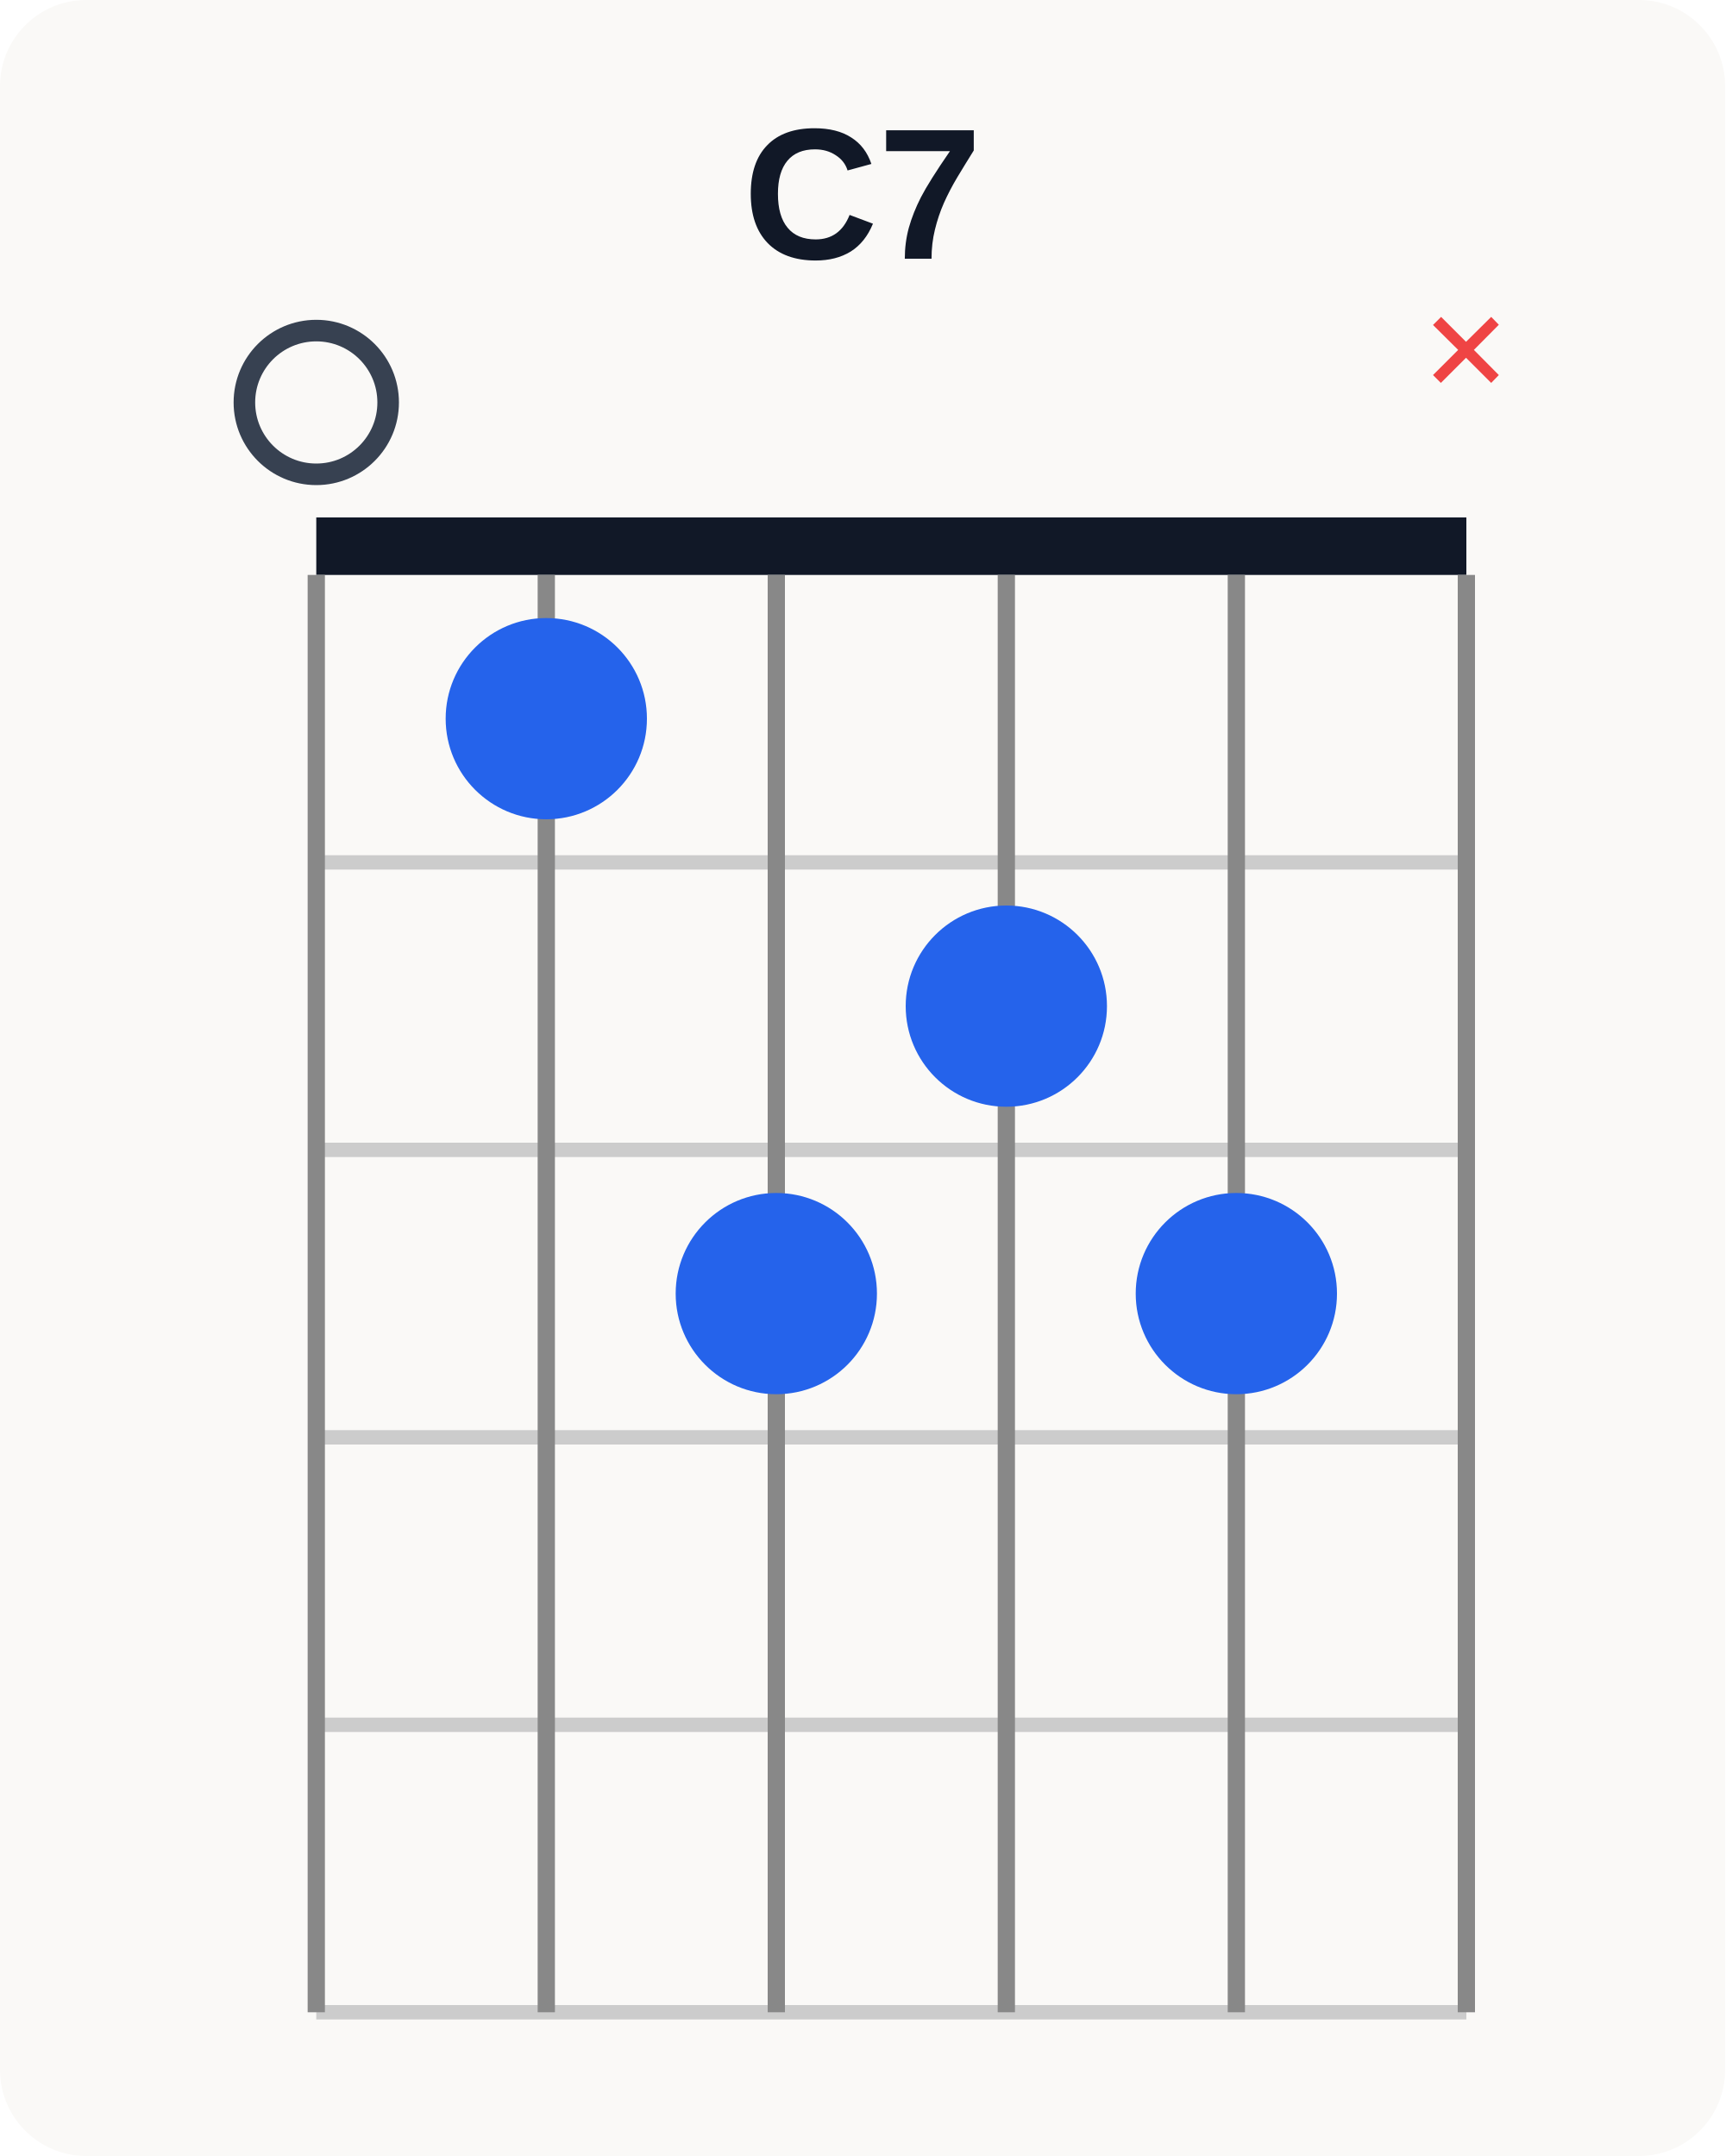
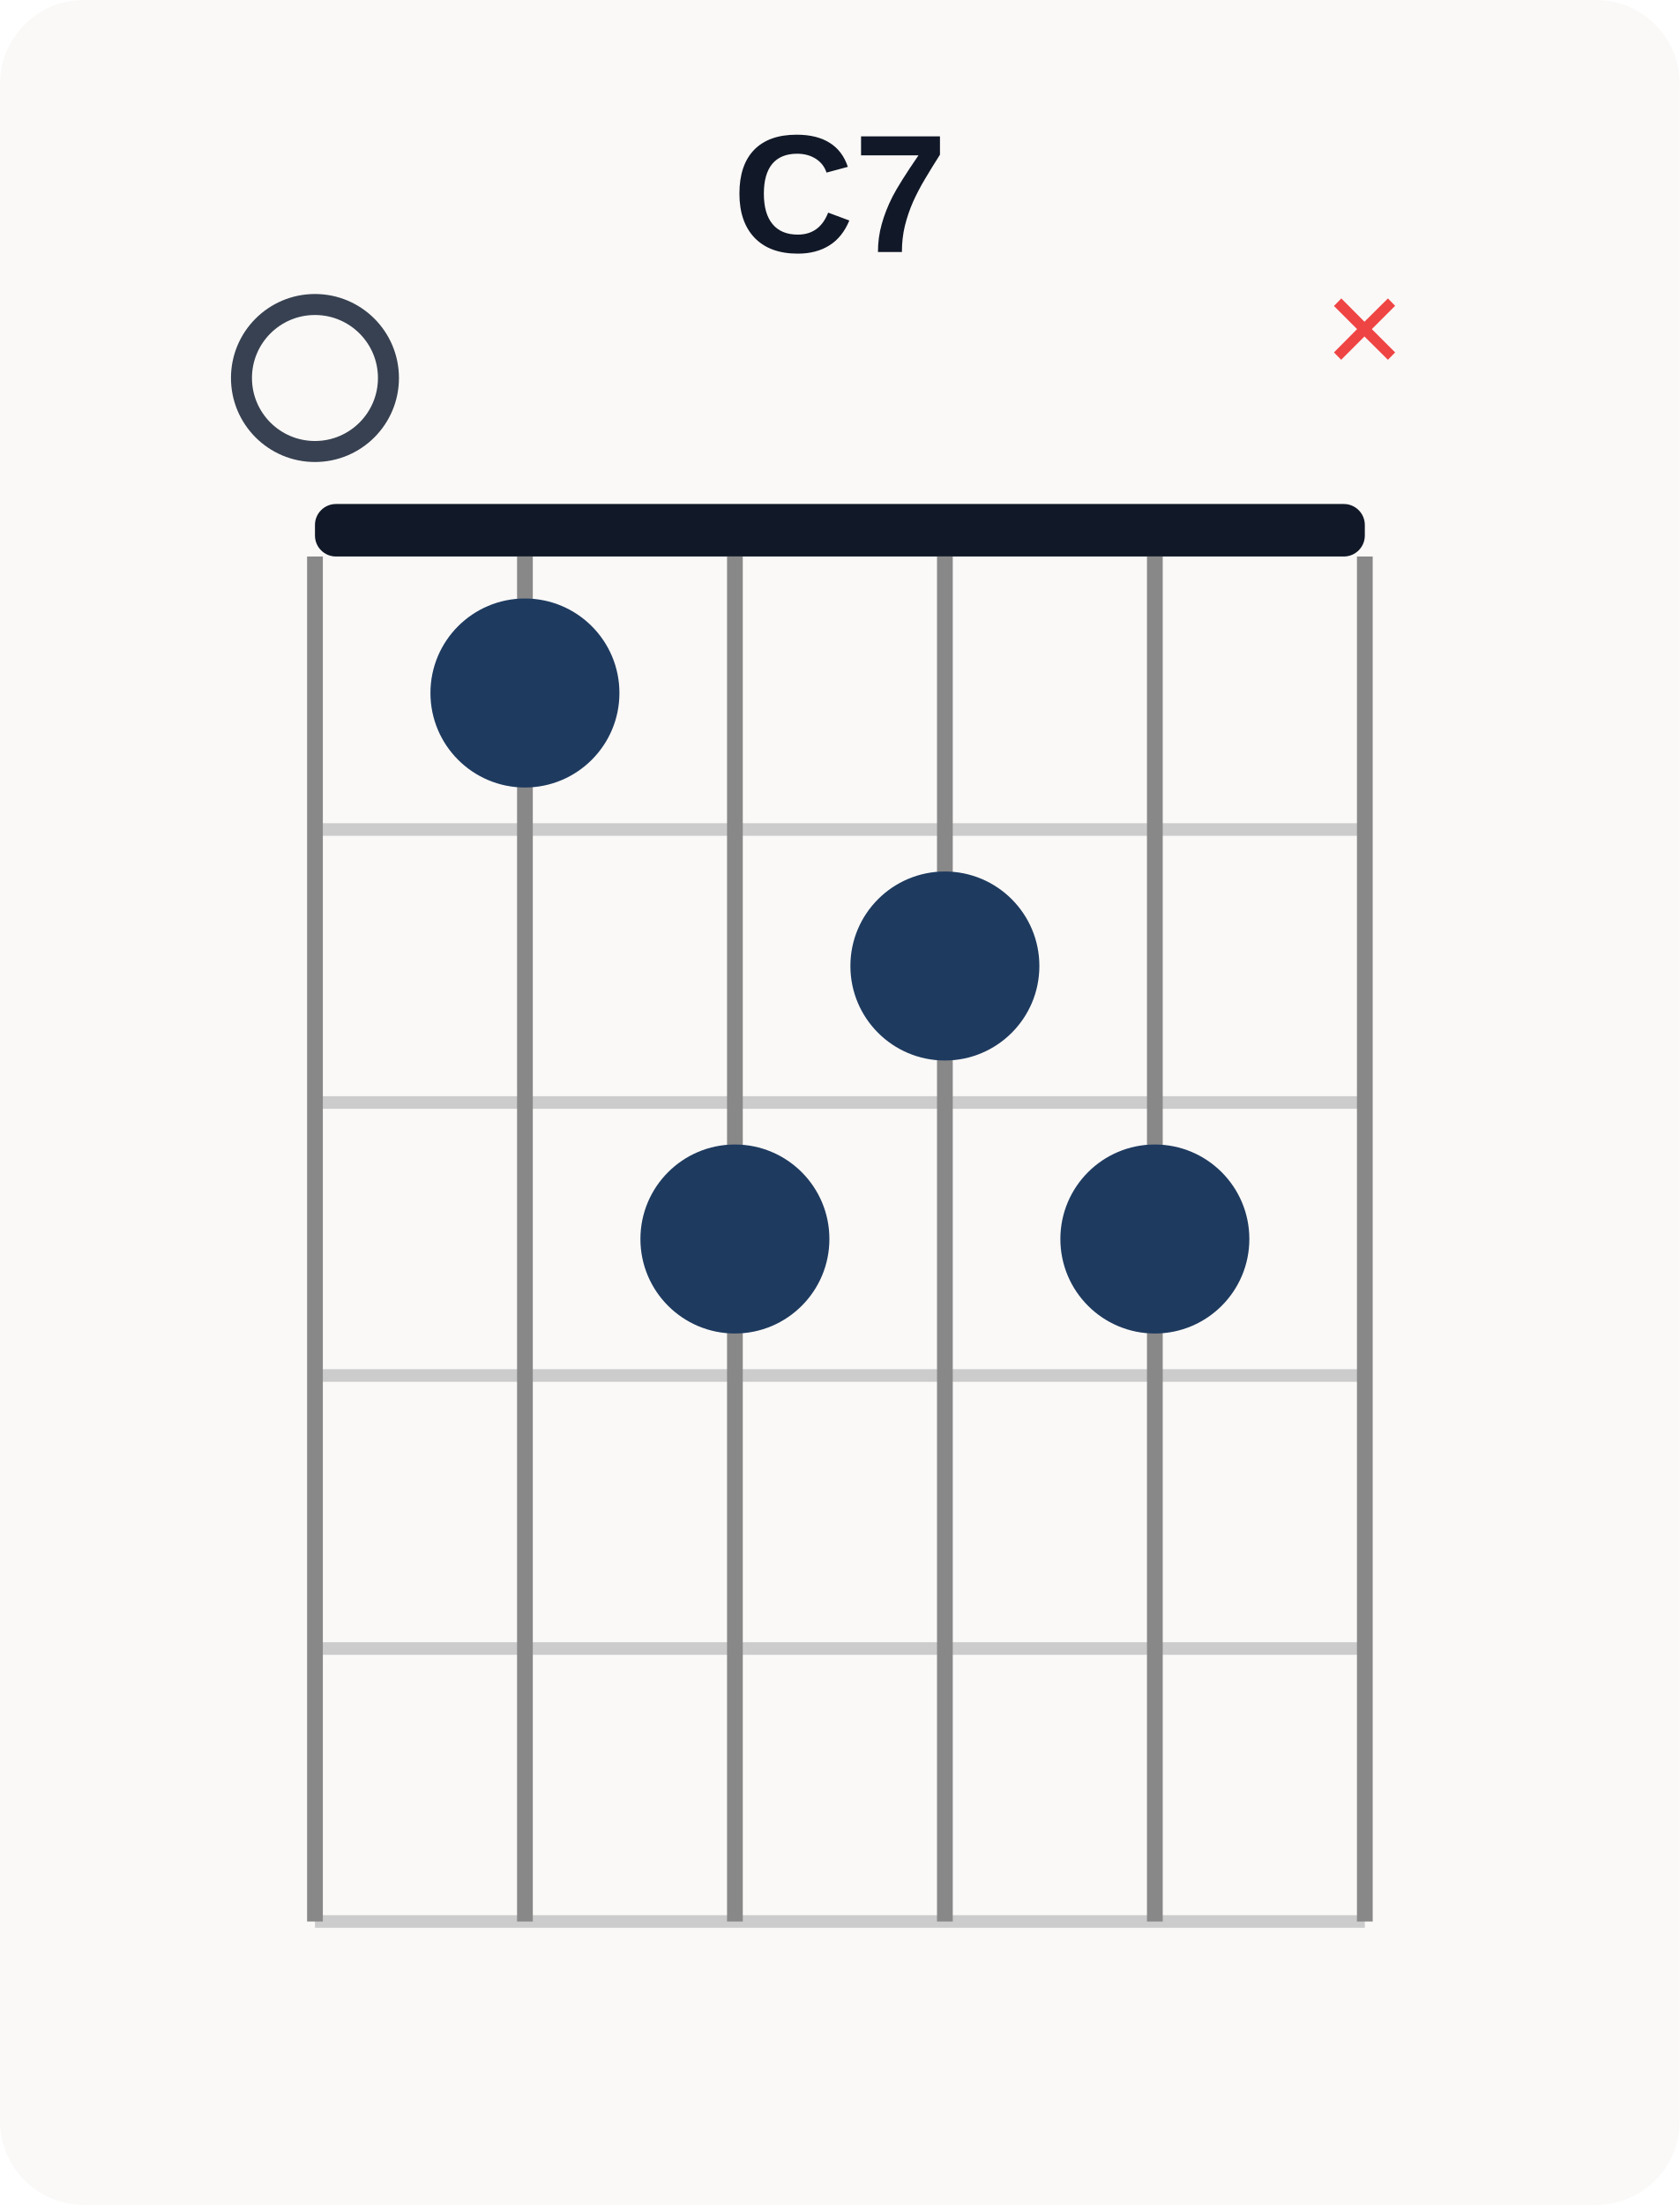
- <svg xmlns="http://www.w3.org/2000/svg" width="120" height="150" viewBox="0 0 120 150">
-   <rect width="120" height="150" fill="#faf9f7" rx="6" />
-   <text x="60" y="18" text-anchor="middle" font-family="Arial,sans-serif" font-size="13" font-weight="700" fill="#111827">C7</text>
-   <rect x="22" y="36" width="80" height="4" fill="#111827" />
-   <line x1="22" y1="60" x2="102" y2="60" stroke="#ccc" stroke-width="1" />
-   <line x1="22" y1="80" x2="102" y2="80" stroke="#ccc" stroke-width="1" />
-   <line x1="22" y1="100" x2="102" y2="100" stroke="#ccc" stroke-width="1" />
-   <line x1="22" y1="120" x2="102" y2="120" stroke="#ccc" stroke-width="1" />
-   <line x1="22" y1="140" x2="102" y2="140" stroke="#ccc" stroke-width="1" />
-   <line x1="22" y1="40" x2="22" y2="140" stroke="#888" stroke-width="1.2" />
-   <line x1="38" y1="40" x2="38" y2="140" stroke="#888" stroke-width="1.2" />
-   <line x1="54" y1="40" x2="54" y2="140" stroke="#888" stroke-width="1.2" />
-   <line x1="70" y1="40" x2="70" y2="140" stroke="#888" stroke-width="1.2" />
-   <line x1="86" y1="40" x2="86" y2="140" stroke="#888" stroke-width="1.2" />
-   <line x1="102" y1="40" x2="102" y2="140" stroke="#888" stroke-width="1.2" />
-   <text x="102" y="28" text-anchor="middle" font-size="11" fill="#ef4444" font-weight="700">×</text>
-   <circle cx="86" cy="90" r="7" fill="#2563eb" />
-   <circle cx="70" cy="70" r="7" fill="#2563eb" />
-   <circle cx="54" cy="90" r="7" fill="#2563eb" />
-   <circle cx="38" cy="50" r="7" fill="#2563eb" />
-   <circle cx="22" cy="28" r="5" fill="none" stroke="#374151" stroke-width="1.5" />
+ <svg xmlns="http://www.w3.org/2000/svg" width="160" height="210" viewBox="0 0 160 210">
+   <rect width="160" height="210" fill="#faf9f7" rx="8" />
+   <text x="80" y="24" text-anchor="middle" font-family="Arial,sans-serif" font-size="16" font-weight="700" fill="#111827">C7</text>
+   <rect x="30" y="48" width="100" height="5" fill="#111827" rx="2" />
+   <line x1="30" y1="79" x2="130" y2="79" stroke="#ccc" stroke-width="1.2" />
+   <line x1="30" y1="105" x2="130" y2="105" stroke="#ccc" stroke-width="1.2" />
+   <line x1="30" y1="131" x2="130" y2="131" stroke="#ccc" stroke-width="1.2" />
+   <line x1="30" y1="157" x2="130" y2="157" stroke="#ccc" stroke-width="1.2" />
+   <line x1="30" y1="183" x2="130" y2="183" stroke="#ccc" stroke-width="1.2" />
+   <line x1="30" y1="53" x2="30" y2="183" stroke="#888" stroke-width="1.5" />
+   <line x1="50" y1="53" x2="50" y2="183" stroke="#888" stroke-width="1.5" />
+   <line x1="70" y1="53" x2="70" y2="183" stroke="#888" stroke-width="1.5" />
+   <line x1="90" y1="53" x2="90" y2="183" stroke="#888" stroke-width="1.5" />
+   <line x1="110" y1="53" x2="110" y2="183" stroke="#888" stroke-width="1.5" />
+   <line x1="130" y1="53" x2="130" y2="183" stroke="#888" stroke-width="1.5" />
+   <text x="130" y="36" text-anchor="middle" font-size="14" fill="#ef4444" font-weight="700">×</text>
+   <circle cx="110" cy="118" r="9" fill="#1e3a5f" />
+   <circle cx="90" cy="92" r="9" fill="#1e3a5f" />
+   <circle cx="70" cy="118" r="9" fill="#1e3a5f" />
+   <circle cx="50" cy="66" r="9" fill="#1e3a5f" />
+   <circle cx="30" cy="36" r="7" fill="none" stroke="#374151" stroke-width="2" />
</svg>
